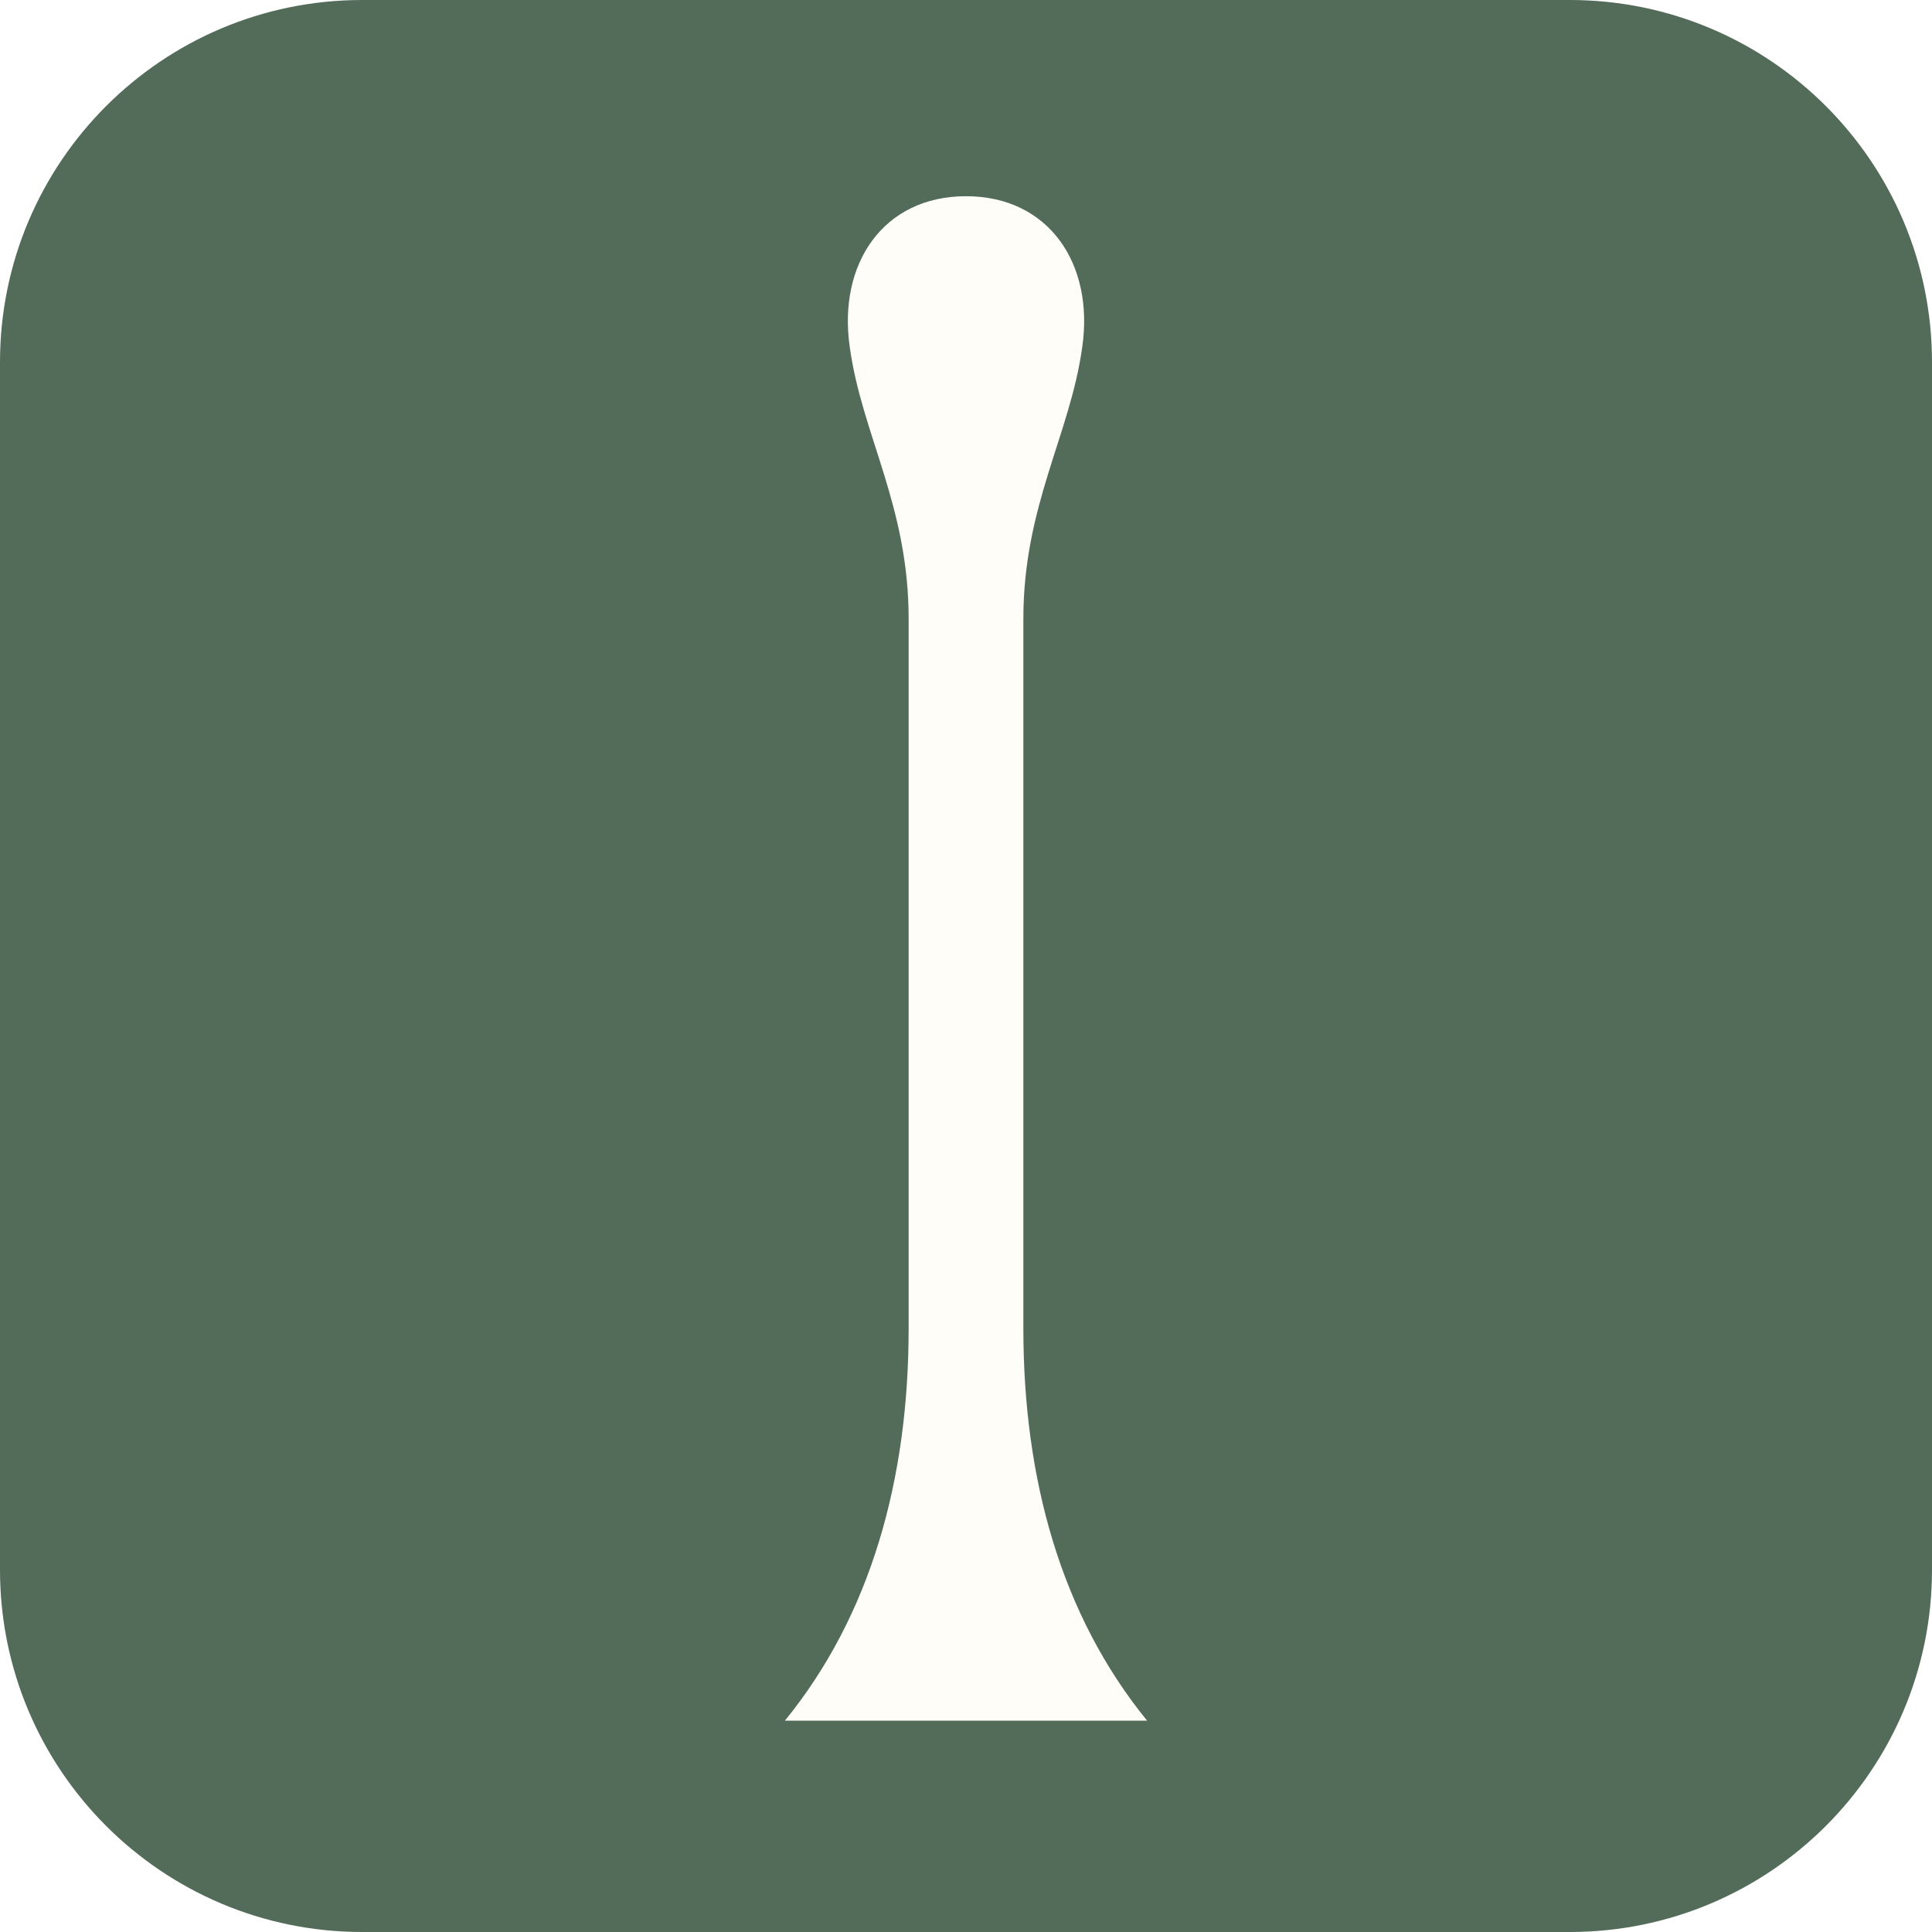
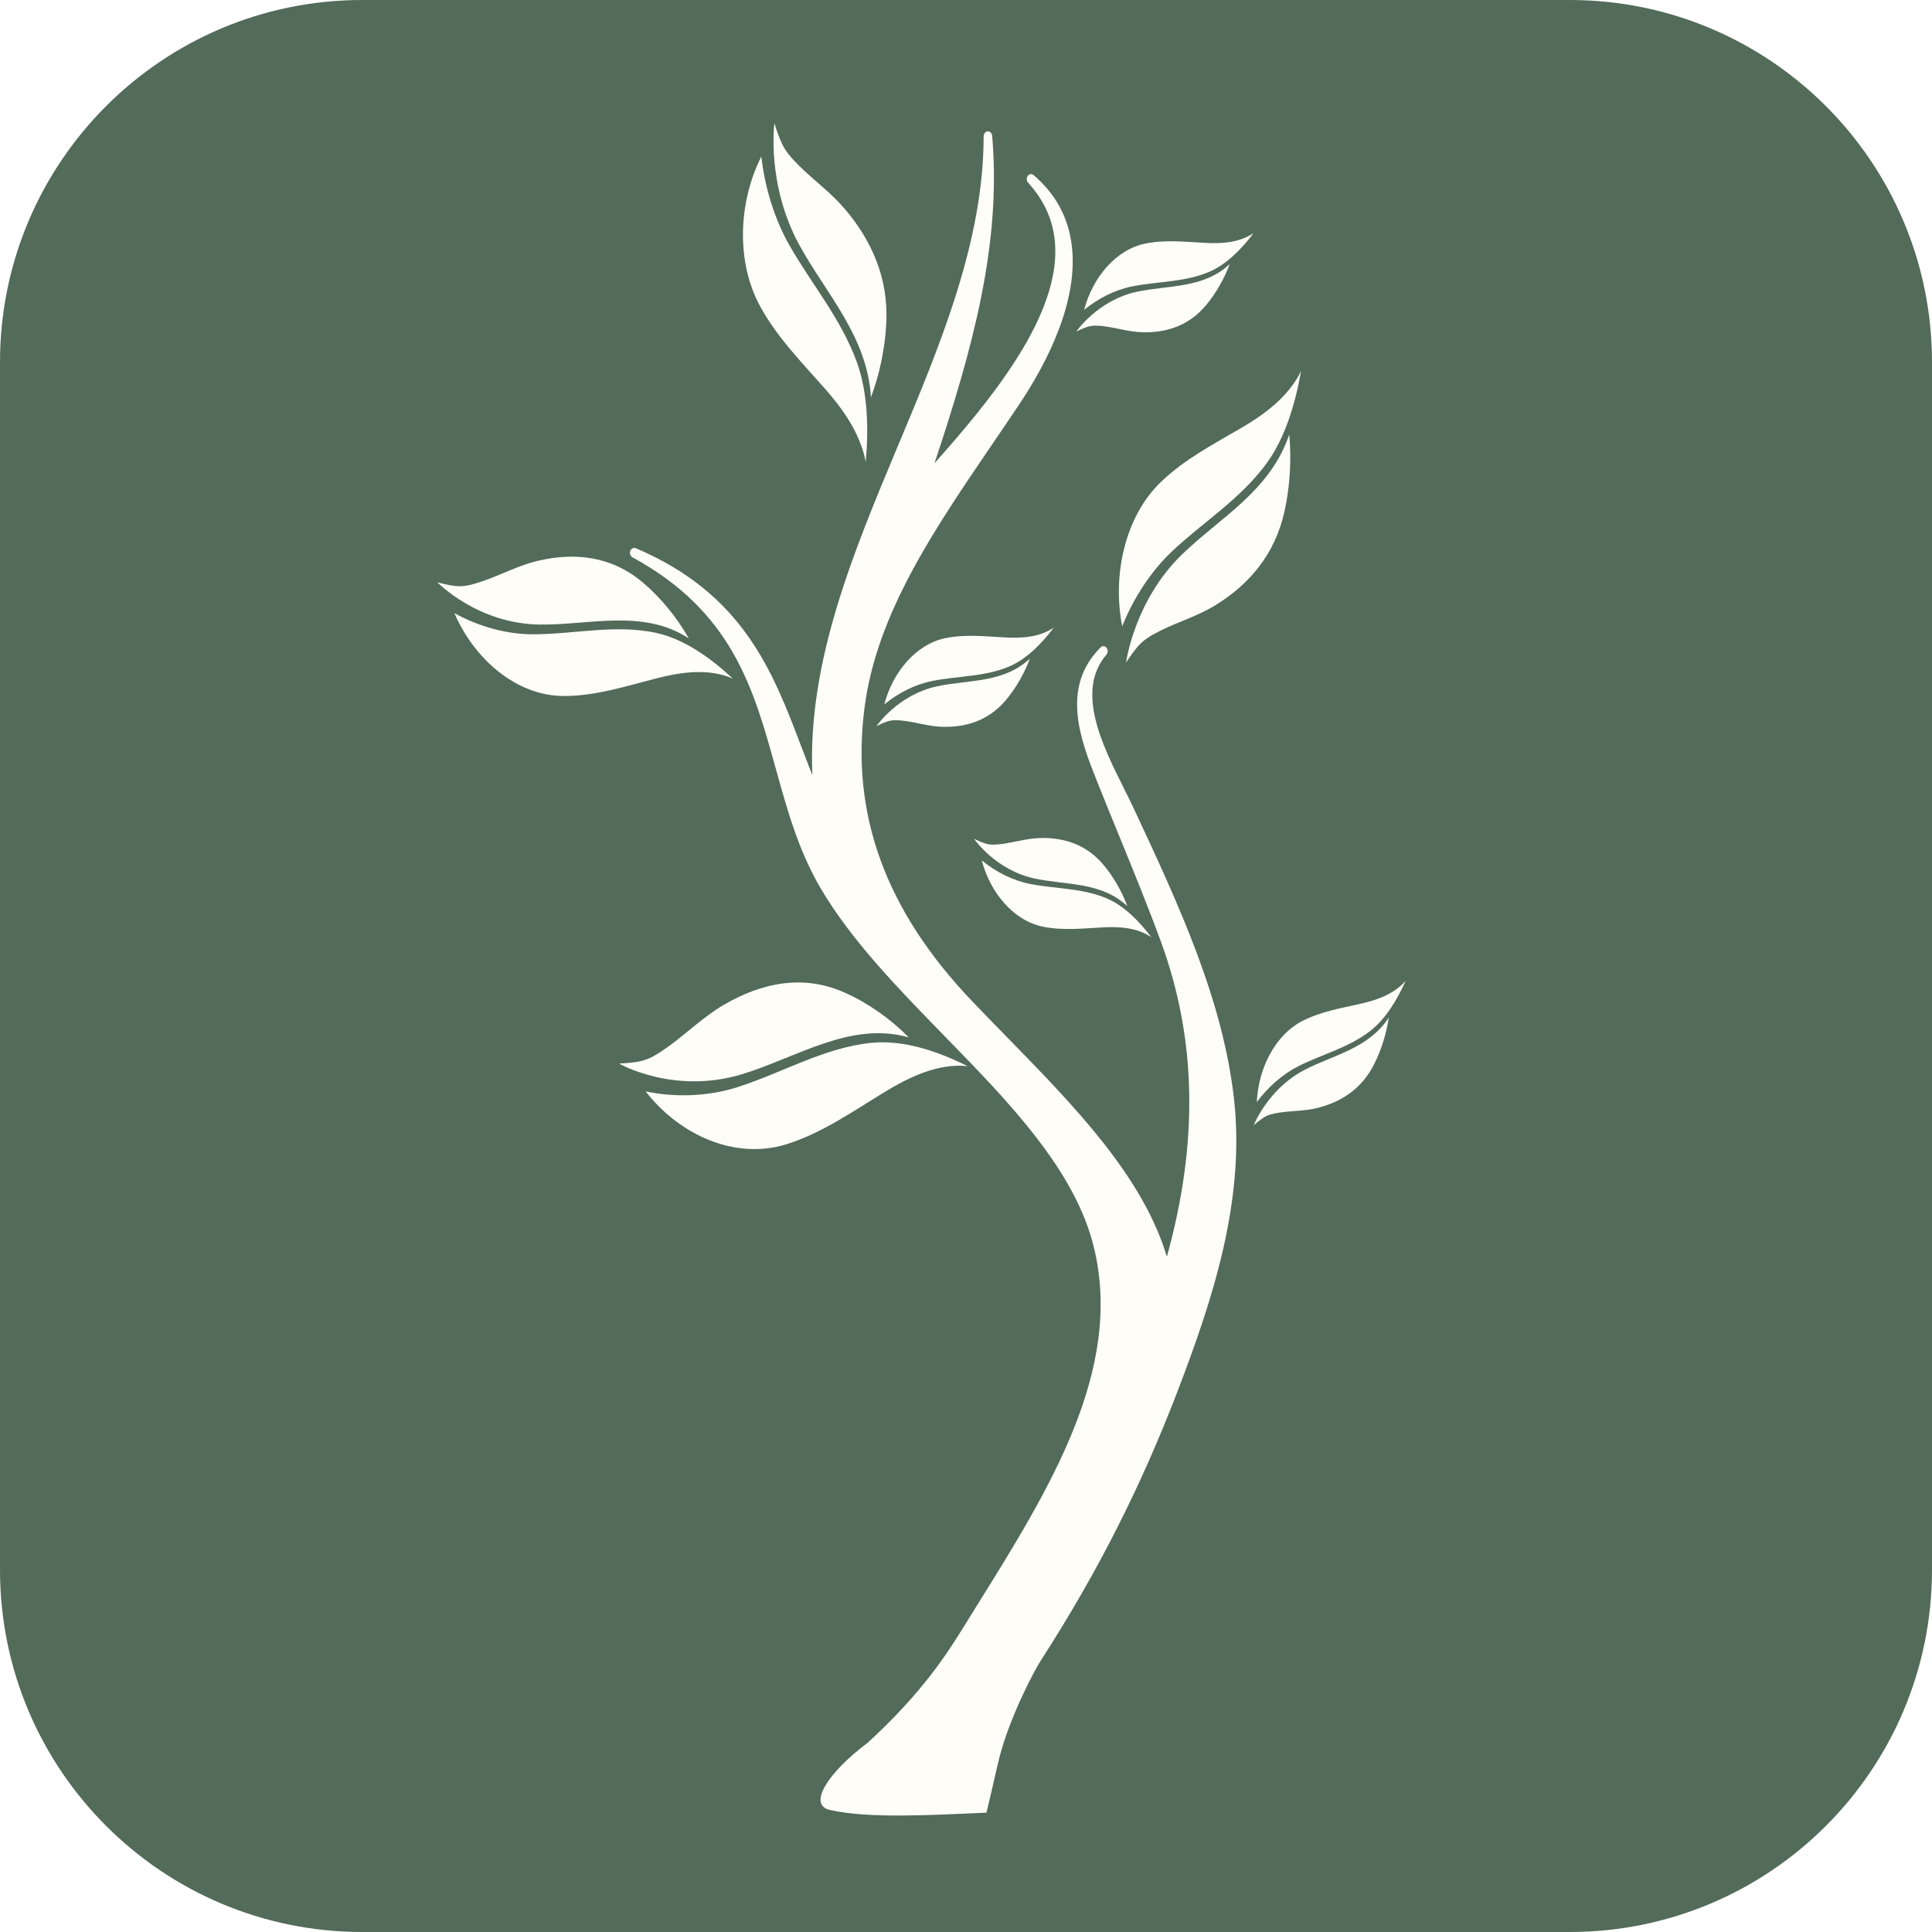
- <svg xmlns="http://www.w3.org/2000/svg" viewBox="0 0 128 128" role="img" aria-label="Solace">
-   <rect width="128" height="128" rx="24" fill="#536B59" />
-   <path d="       M64 13       C58.5 13 55.5 17.5 56.3 23       C57.1 28.8 60.2 33.5 60.2 41        L60.2 88        C60.2 98       57.7 107       52 114        H76        C70.3 107       67.8 98       67.8 88        L67.8 41        C67.8 33.5       70.9 28.8       71.7 23        C72.5 17.5       69.5 13       64 13        Z     " fill="#FFFDF8" />
+ <svg xmlns="http://www.w3.org/2000/svg" viewBox="0 0 128 128" role="img" aria-label="Solace" version="1.1" id="svg1">
+   <defs id="defs1" />
+   <rect width="128" height="128" rx="24" fill="#536B59" id="rect1" />
+   <g id="g17-8" transform="matrix(0.1849677,0,0,0.2138167,12.70729,8.165079)" style="fill:#fffdf8;fill-opacity:1;stroke-width:1;stroke-dasharray:none">
+     <path d="m 284.626,523.486 c 2.191,-7.68 3.034,-11.507 4.691,-17.261 3.639,-12.16 11.971,-26.124 14.991,-30.175 20.214,-27.114 35.966,-54.09 49.097,-83.879 11.766,-26.699 23.978,-57.841 19.93,-89.604 -3.947,-30.955 -19.97,-60.646 -35.459,-89.346 -1.157,-2.191 -2.524,-4.562 -3.966,-7.053 -7.788,-13.47 -17.482,-30.233 -6.295,-41.521 0.578,-0.582 0.594,-1.518 0.034,-2.118 -0.558,-0.603 -1.49,-0.652 -2.115,-0.123 -14.602,12.509 -6.967,29.141 -1.392,41.286 2.613,5.682 5.294,11.359 7.978,17.032 5.101,10.793 10.379,21.95 15.046,32.975 12.76,30.162 13.451,62.105 2.09,97.528 -8.645,-25.01 -33.274,-46.809 -57.137,-67.929 -4.314,-3.819 -8.62,-7.629 -12.824,-11.45 -30.842,-28.021 -43.366,-57.789 -38.293,-91.005 4.416,-28.936 24.609,-54.581 45.982,-81.732 3.14,-3.987 6.282,-7.98 9.376,-11.989 9.945,-12.867 21.285,-31.861 18.835,-49.257 -1.225,-8.7 -5.836,-16.034 -13.7,-21.806 -0.651,-0.477 -1.561,-0.364 -2.077,0.254 -0.518,0.618 -0.466,1.533 0.119,2.09 6.536,6.227 9.73,13.164 9.765,21.212 0.101,22.222 -24.78,47.714 -43.275,65.735 13.602,-35.414 24.03,-67.85 20.649,-101.458 -0.079,-0.808 -0.771,-1.398 -1.598,-1.374 -0.813,0.042 -1.453,0.713 -1.453,1.53 0,32.552 -15.578,64.71 -30.646,95.812 -15.998,33.023 -32.5,67.09 -30.695,102.127 -1.346,-2.895 -2.65,-5.856 -3.993,-8.908 -10.229,-23.256 -20.808,-47.304 -59.288,-61.402 -0.765,-0.281 -1.622,0.092 -1.937,0.845 -0.315,0.756 0.019,1.625 0.762,1.974 35.766,16.854 43.348,40.523 51.377,65.582 3.957,12.353 8.048,25.125 15.848,36.698 10.964,16.27 28.011,31.387 44.498,46.007 23.051,20.441 46.886,41.577 53.596,65.631 10.594,37.987 -16.08,75.01 -41.876,110.812 l -5,6.955 c -5.896,8.229 -14.72,20.188 -34.128,35.594 -14.747,9.592 -21.5,19.317 -13.587,20.869 14.048,2.755 36.574,1.552 56.07,0.842 z" id="path1-7-2" style="fill:#fffdf8;fill-opacity:1;stroke-width:1;stroke-dasharray:none" />
+     <path d="m 347.105,111.164 c -12.77,10.591 -17.488,28.749 -13.847,44.682 4.079,-8.785 10.318,-17.053 17.815,-23.176 11.264,-9.202 24.395,-16.062 33.92,-27.314 6.635,-7.836 10.301,-18.614 12.338,-28.568 -4.617,8.048 -13.002,13.333 -21.028,17.423 -10.085,5.138 -20.416,9.67 -29.198,16.953 z" id="path2-6-4" style="fill:#fffdf8;fill-opacity:1;stroke-width:1;stroke-dasharray:none" />
+     <path d="m 393.094,96.43 c -6.849,17.616 -24.902,25.787 -38.508,37.259 -17.071,14.394 -19.948,33.412 -19.948,33.412 1.228,-1.641 2.547,-3.231 3.96,-4.716 2.338,-2.454 5.275,-3.825 8.329,-5.15 3.269,-1.417 6.659,-2.543 10.004,-3.761 3.319,-1.208 6.634,-2.485 9.755,-4.152 12.025,-6.417 21.325,-15.716 24.728,-29.162 1.937,-7.644 2.506,-15.878 1.68,-23.73 z" id="path3-1-5" style="fill:#fffdf8;fill-opacity:1;stroke-width:1;stroke-dasharray:none" />
+     <path d="m 122.535,158.355 c -9.676,0.04 -19.749,-2.375 -28.485,-6.561 7.319,14.611 22.509,25.627 39.098,25.683 11.411,0.037 22.265,-3.036 33.314,-5.48 8.798,-1.946 18.626,-3.201 27.308,0.076 -7.904,-6.386 -17.586,-12.375 -27.69,-14.205 -14.503,-2.628 -29.001,0.429 -43.545,0.487 z" id="path4-8-5" style="fill:#fffdf8;fill-opacity:1;stroke-width:1;stroke-dasharray:none" />
+     <path d="m 178.013,159.606 c -4.354,-6.585 -10.031,-12.577 -16.386,-17.246 -11.178,-8.213 -24.269,-9.48 -37.629,-6.784 -3.47,0.701 -6.839,1.821 -10.171,2.999 -3.357,1.187 -6.689,2.472 -10.113,3.458 -3.198,0.921 -6.337,1.729 -9.704,1.322 -2.035,-0.248 -4.063,-0.636 -6.053,-1.123 0,0 14.315,12.852 36.641,13.106 17.796,0.199 36.927,-4.973 53.415,4.268 z" id="path5-9-1" style="fill:#fffdf8;fill-opacity:1;stroke-width:1;stroke-dasharray:none" />
+     <path d="m 226.565,82.029 c 6.429,6.31 12.843,13.865 14.835,22.929 1.041,-10.107 0.777,-21.487 -3.201,-30.955 -5.713,-13.589 -16.181,-24.073 -24.165,-36.23 -5.315,-8.087 -8.785,-17.849 -10.042,-27.451 -8.253,14.106 -9.195,32.846 -0.193,46.778 6.194,9.58 14.688,17.001 22.766,24.929 z" id="path6-2-7" style="fill:#fffdf8;fill-opacity:1;stroke-width:1;stroke-dasharray:none" />
+     <path d="m 243.252,84.949 c 3.143,-7.243 5.067,-15.27 5.514,-23.14 0.786,-13.849 -5.297,-25.511 -14.844,-35.236 -2.479,-2.527 -5.257,-4.74 -8.063,-6.888 -2.828,-2.164 -5.722,-4.257 -8.415,-6.588 -2.516,-2.179 -4.908,-4.367 -6.398,-7.411 -0.903,-1.839 -1.683,-3.752 -2.362,-5.686 0,0 -2.959,19.005 9.008,37.858 9.537,15.022 24.308,28.232 25.56,47.091 z" id="path7-7-1" style="fill:#fffdf8;fill-opacity:1;stroke-width:1;stroke-dasharray:none" />
+     <path d="m 195.718,298.598 c -10.582,2.959 -22.338,3.348 -33.161,1.396 12.411,13.794 32.359,21.279 50.536,16.344 12.503,-3.394 23.461,-10.024 34.823,-16.031 9.045,-4.78 19.428,-9.113 29.92,-8.137 -10.575,-4.614 -22.977,-8.253 -34.59,-7.216 -16.671,1.492 -31.625,9.2 -47.528,13.644 z" id="path8-9-1" style="fill:#fffdf8;fill-opacity:1;stroke-width:1;stroke-dasharray:none" />
+     <path d="m 190.46,273.218 c -3.589,1.812 -6.94,4.052 -10.232,6.347 -3.317,2.311 -6.579,4.722 -10.031,6.83 -3.225,1.971 -6.417,3.801 -10.224,4.366 -2.301,0.343 -4.639,0.526 -6.964,0.594 0,0 19.541,9.759 44.061,3.314 19.541,-5.135 38.929,-16.558 59.759,-11.405 -6.75,-5.896 -14.771,-10.749 -23.131,-13.947 -14.709,-5.628 -29.422,-3.073 -43.238,3.901 z" id="path9-5-5" style="fill:#fffdf8;fill-opacity:1;stroke-width:1;stroke-dasharray:none" />
+     <path d="m 282.97,228.417 c 3.009,10.034 11.384,18.663 21.852,20.53 7.2,1.282 14.392,0.542 21.641,0.217 5.768,-0.257 12.114,0.034 17.233,3.063 -4.283,-4.905 -9.736,-9.752 -15.915,-12.023 -8.867,-3.259 -18.359,-2.931 -27.549,-4.498 -6.114,-1.044 -12.206,-3.682 -17.262,-7.289 z" id="path10-4-2" style="fill:#fffdf8;fill-opacity:1;stroke-width:1;stroke-dasharray:none" />
+     <path d="m 303.668,221.483 c -2.268,0.058 -4.52,0.395 -6.754,0.771 -2.249,0.379 -4.495,0.823 -6.766,1.068 -2.12,0.227 -4.191,0.392 -6.27,-0.236 -1.258,-0.379 -2.494,-0.851 -3.696,-1.377 0,0 7.619,9.694 21.689,12.316 11.211,2.09 23.861,0.937 33.25,8.59 -2.023,-4.639 -4.945,-9.049 -8.443,-12.696 -6.149,-6.42 -14.276,-8.663 -23.01,-8.436 z" id="path11-3-7" style="fill:#fffdf8;fill-opacity:1;stroke-width:1;stroke-dasharray:none" />
+     <path d="m 364.437,46.038 c 6.178,-2.271 11.628,-7.118 15.915,-12.023 -5.119,3.026 -11.466,3.32 -17.234,3.063 -7.249,-0.325 -14.439,-1.065 -21.64,0.217 -10.469,1.867 -18.841,10.496 -21.852,20.53 5.052,-3.608 11.147,-6.243 17.262,-7.286 9.192,-1.57 18.681,-1.243 27.549,-4.501 z" id="path12-1-6" style="fill:#fffdf8;fill-opacity:1;stroke-width:1;stroke-dasharray:none" />
+     <path d="m 326.808,62.919 c 2.271,0.245 4.517,0.688 6.766,1.068 2.233,0.376 4.483,0.713 6.754,0.771 8.732,0.227 16.857,-2.017 23.008,-8.437 3.497,-3.647 6.417,-8.06 8.442,-12.696 -9.388,7.653 -22.038,6.5 -33.25,8.589 -14.069,2.625 -21.689,12.316 -21.689,12.316 1.203,-0.526 2.442,-0.998 3.696,-1.377 2.081,-0.628 4.153,-0.463 6.273,-0.234 z" id="path13-2-1" style="fill:#fffdf8;fill-opacity:1;stroke-width:1;stroke-dasharray:none" />
+     <path d="m 308.766,156.274 c -5.119,3.026 -11.463,3.32 -17.233,3.063 -7.249,-0.324 -14.44,-1.064 -21.641,0.217 -10.468,1.867 -18.84,10.496 -21.852,20.53 5.052,-3.608 11.147,-6.242 17.262,-7.286 9.189,-1.566 18.678,-1.239 27.549,-4.498 6.179,-2.274 11.631,-7.121 15.915,-12.026 z" id="path14-3-4" style="fill:#fffdf8;fill-opacity:1;stroke-width:1;stroke-dasharray:none" />
+     <path d="m 245.253,186.792 c 1.203,-0.526 2.442,-0.998 3.697,-1.377 2.078,-0.63 4.149,-0.465 6.27,-0.236 2.271,0.245 4.517,0.688 6.766,1.068 2.234,0.376 4.483,0.713 6.754,0.771 8.733,0.226 16.857,-2.017 23.008,-8.437 3.498,-3.647 6.417,-8.057 8.442,-12.696 -9.388,7.653 -22.038,6.499 -33.25,8.589 -14.067,2.624 -21.687,12.318 -21.687,12.318 z" id="path15-3-2" style="fill:#fffdf8;fill-opacity:1;stroke-width:1;stroke-dasharray:none" />
+     <path d="m 381.466,303.301 c 4.051,-4.703 9.342,-8.715 15.033,-11.181 8.553,-3.709 17.849,-5.646 25.688,-10.922 5.459,-3.675 9.603,-9.679 12.599,-15.462 -4.254,4.158 -10.346,5.952 -16.01,7.071 -7.118,1.408 -14.278,2.399 -20.968,5.355 -9.724,4.304 -15.807,14.677 -16.342,25.139 z" id="path16-4-3" style="fill:#fffdf8;fill-opacity:1;stroke-width:1;stroke-dasharray:none" />
+     <path d="m 398.489,293.362 c -13.042,5.894 -18.137,17.12 -18.137,17.12 1.043,-0.795 2.133,-1.548 3.265,-2.215 1.87,-1.104 3.92,-1.438 6.034,-1.72 2.265,-0.303 4.551,-0.407 6.827,-0.572 2.259,-0.165 4.526,-0.373 6.741,-0.857 8.537,-1.857 15.894,-5.967 20.343,-13.665 2.527,-4.376 4.318,-9.354 5.181,-14.34 -7.301,9.664 -19.863,11.549 -30.254,16.249 z" id="path17-1-2" style="fill:#fffdf8;fill-opacity:1;stroke-width:1;stroke-dasharray:none" />
+   </g>
</svg>
